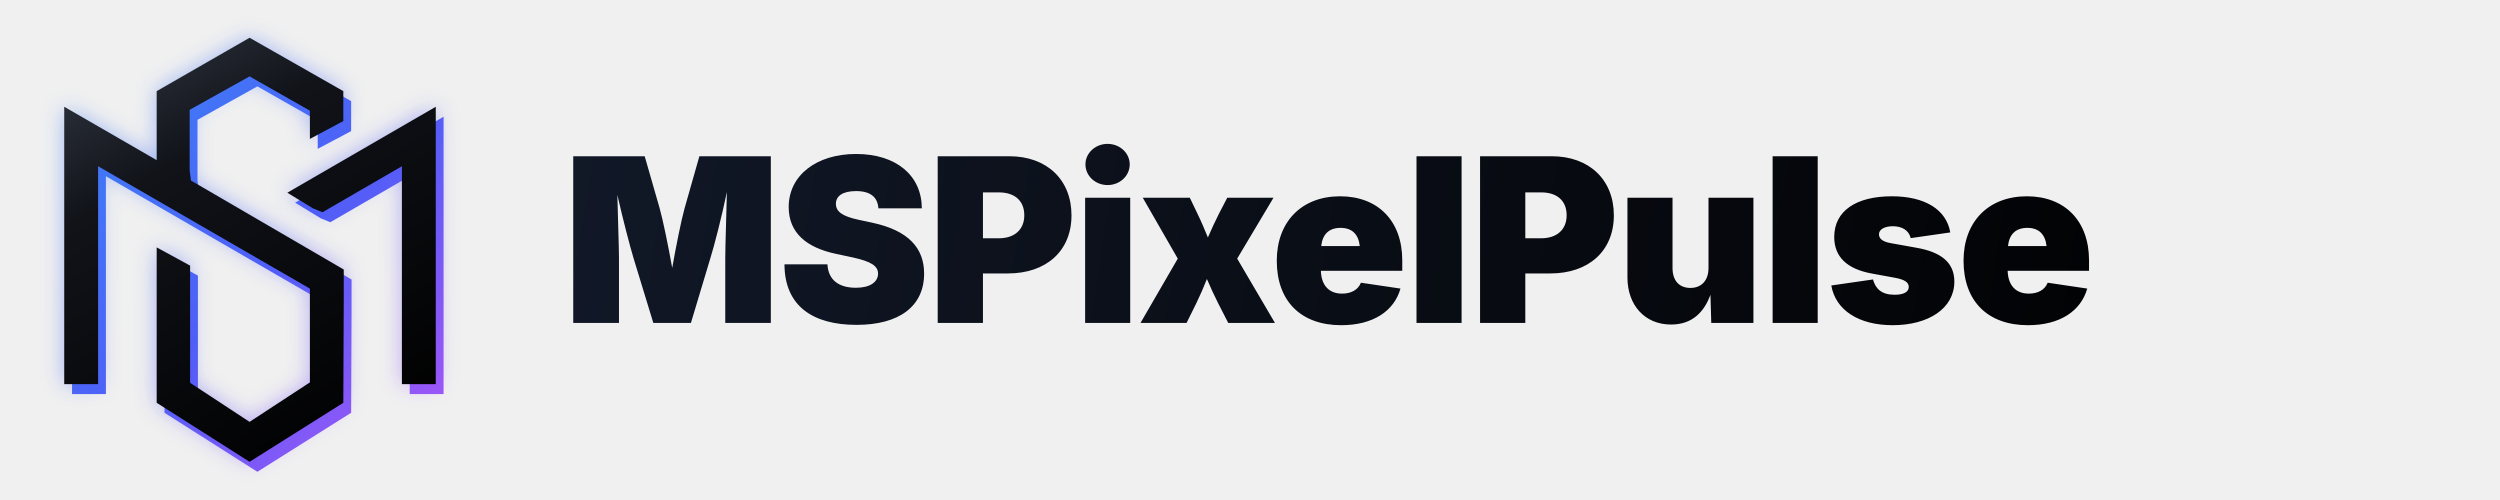
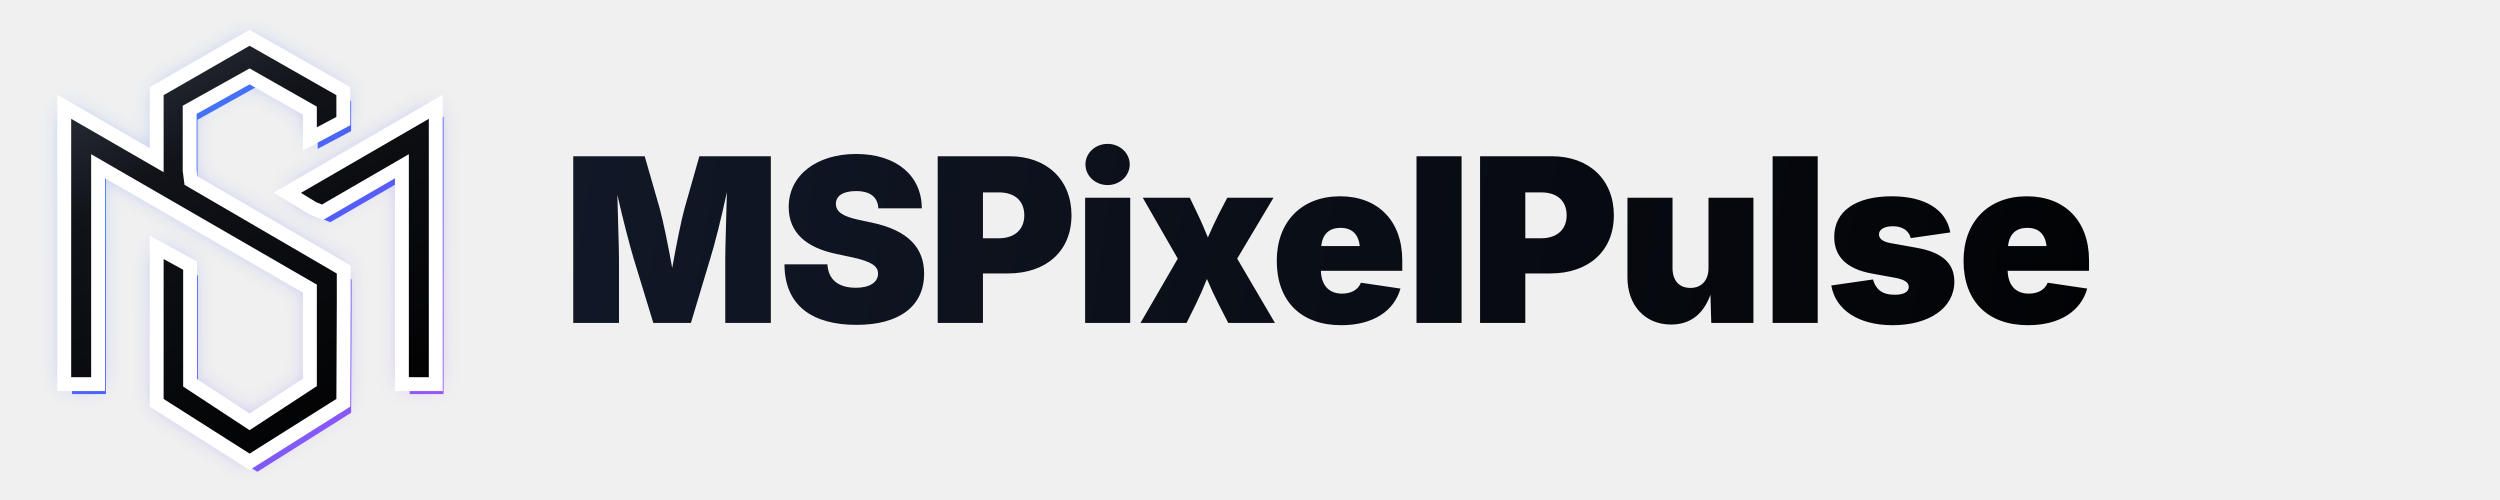
<svg xmlns="http://www.w3.org/2000/svg" width="240" height="48" viewBox="0 0 240 48" fill="none" role="img" aria-labelledby="title desc">
  <style>
    .dark-variant { display: none; }
    @media (prefers-color-scheme: dark) { .light-variant { display: none; } .dark-variant { display: inline; } }
  </style>
  <defs>
    <linearGradient id="accent-light" x1="270" y1="130" x2="1126" y2="980" gradientUnits="userSpaceOnUse">
      <stop stop-color="#3B82F6" />
      <stop offset="0.52" stop-color="#4F5EF7" />
      <stop offset="1" stop-color="#A855F7" />
    </linearGradient>
    <linearGradient id="accent-dark" x1="270" y1="130" x2="1126" y2="980" gradientUnits="userSpaceOnUse">
      <stop stop-color="#60A5FA" />
      <stop offset="0.52" stop-color="#6366F1" />
      <stop offset="1" stop-color="#C084FC" />
    </linearGradient>
    <linearGradient id="face-light" x1="420" y1="100" x2="970" y2="1030" gradientUnits="userSpaceOnUse">
      <stop stop-color="#2A2F39" />
      <stop offset="0.25" stop-color="#111319" />
      <stop offset="1" stop-color="#000000" />
    </linearGradient>
    <linearGradient id="face-dark" x1="420" y1="100" x2="970" y2="1030" gradientUnits="userSpaceOnUse">
      <stop stop-color="#FFFFFF" />
      <stop offset="0.4" stop-color="#F8FAFF" />
      <stop offset="1" stop-color="#CAD5E8" />
    </linearGradient>
    <linearGradient id="word-light" x1="54" y1="11" x2="222" y2="37" gradientUnits="userSpaceOnUse">
      <stop stop-color="#111827" />
      <stop offset="1" stop-color="#000000" />
    </linearGradient>
    <linearGradient id="word-dark" x1="54" y1="11" x2="222" y2="37" gradientUnits="userSpaceOnUse">
      <stop stop-color="#FFFFFF" />
      <stop offset="1" stop-color="#DDE7F7" />
    </linearGradient>
    <filter id="halo" x="-30%" y="-30%" width="160%" height="160%">
      <feGaussianBlur stdDeviation="24" />
    </filter>
    <g id="mark">
      <path d="M914 673L913 904L697 1040L483 904L483 546L560 588L560 858L697 948L836 857L836 641L348 359L348 861L270 861L270 222L483 345L483 186L697 63L913 186L913 255L836 296L836 231L697 152L559 229L559 369L562 392L914 597V673Z" />
      <path d="M1126 222V861H1048V359L865 465L843 456L784 420L1126 222Z" />
    </g>
  </defs>
  <g transform="translate(1 1) scale(0.04166667) translate(-146 0)">
    <g class="light-variant">
      <use href="#mark" fill="url(#accent-light)" opacity="0.46" filter="url(#halo)" />
      <use href="#mark" fill="url(#accent-light)" transform="translate(18 23)" />
      <use href="#mark" fill="url(#face-light)" />
+       <use href="#mark" fill="none" stroke="#FFFFFF" stroke-width="32" stroke-linejoin="miter" stroke-miterlimit="3" />
    </g>
    <g class="dark-variant">
      <use href="#mark" fill="url(#accent-dark)" opacity="0.7" filter="url(#halo)" />
      <use href="#mark" fill="url(#accent-dark)" transform="translate(18 23)" />
      <use href="#mark" fill="url(#face-dark)" />
+       <use href="#mark" fill="none" stroke="#FFFFFF" stroke-width="32" stroke-linejoin="miter" stroke-miterlimit="3" />
    </g>
  </g>
  <text class="light-variant" x="54" y="31" fill="url(#word-light)" font-family="Inter, ui-sans-serif, system-ui, -apple-system, BlinkMacSystemFont, 'Segoe UI', sans-serif" font-size="22" font-weight="850" letter-spacing="-0.35">MSPixelPulse</text>
  <text class="dark-variant" x="54" y="31" fill="url(#word-dark)" font-family="Inter, ui-sans-serif, system-ui, -apple-system, BlinkMacSystemFont, 'Segoe UI', sans-serif" font-size="22" font-weight="850" letter-spacing="-0.35">MSPixelPulse</text>
</svg>
